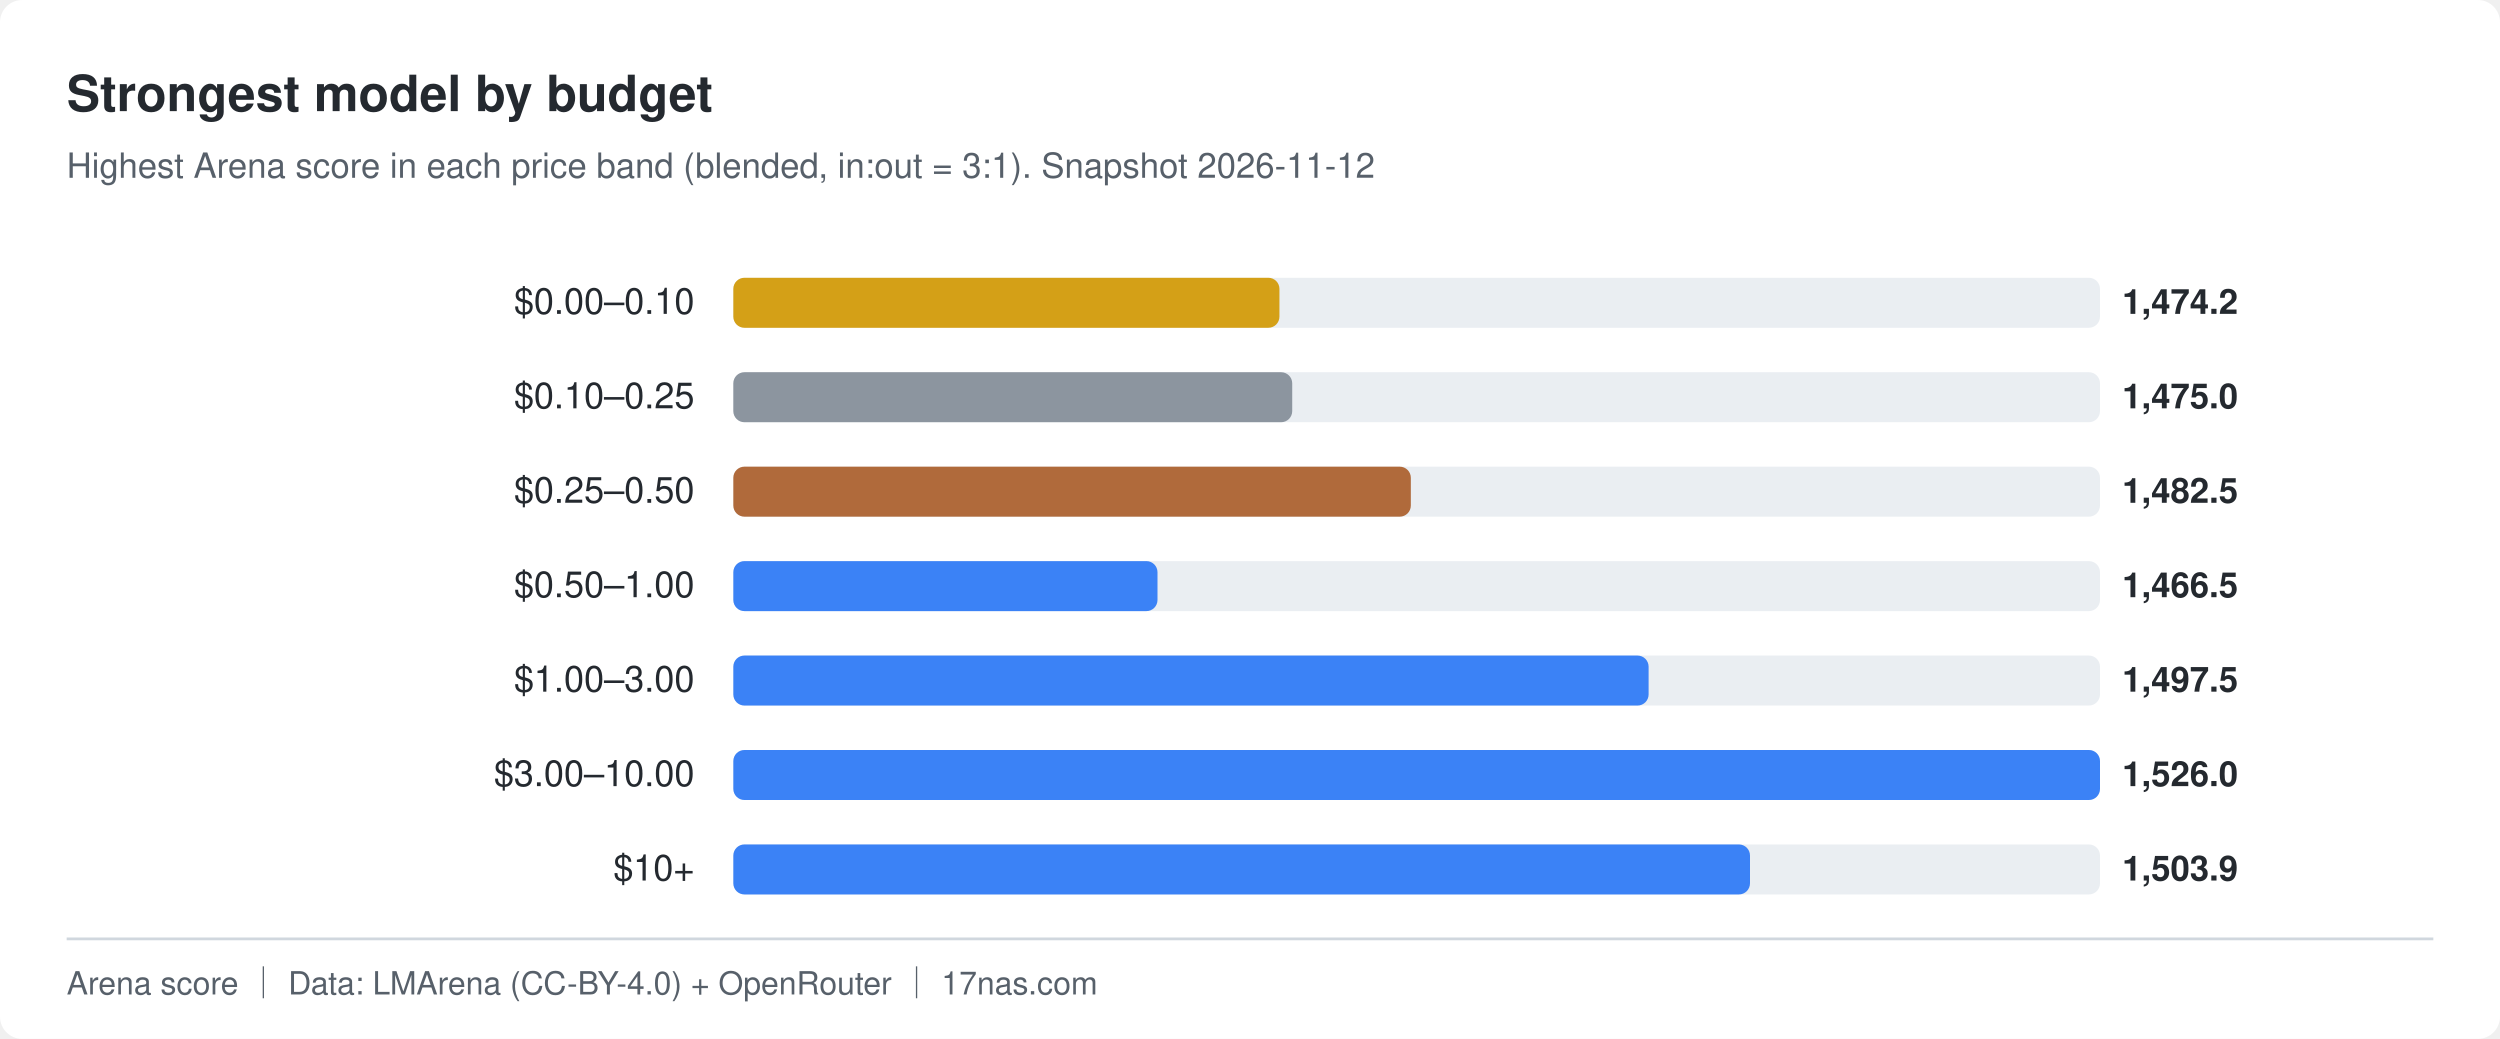
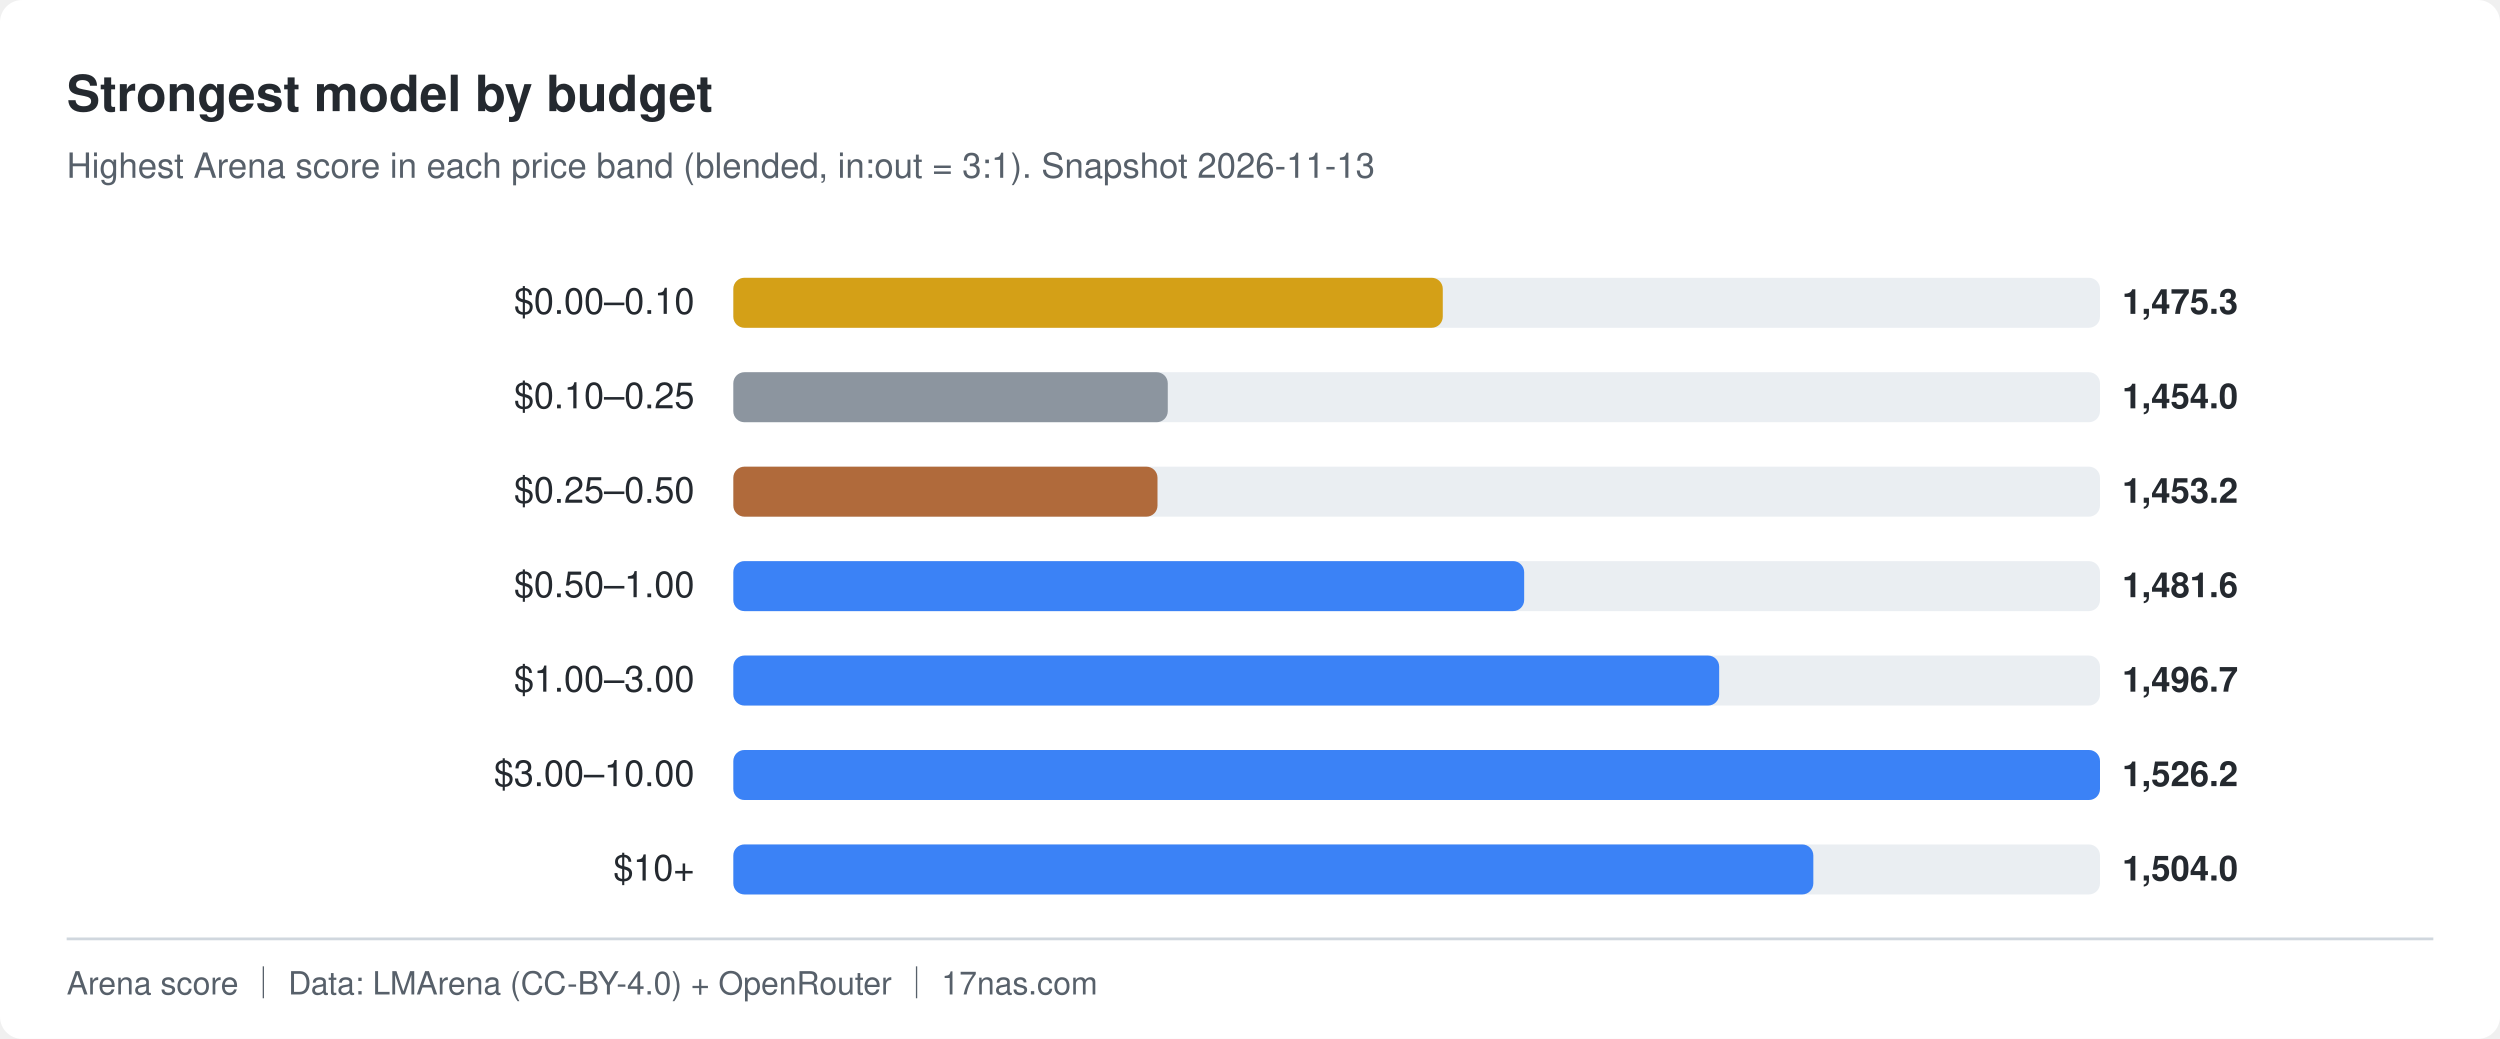
<svg xmlns="http://www.w3.org/2000/svg" width="900" height="374" viewBox="0 0 900 374" role="img" aria-label="Strongest model by budget">
  <style>
    .bg { fill: #ffffff; }
    .fg { fill: #24292f; }
    .muted { fill: #57606a; }
    .track { fill: #eaeef2; }
    .axis { stroke: #d0d7de; }
    @media (prefers-color-scheme: dark) {
      .bg { fill: #0d1117; }
      .fg { fill: #e6edf3; }
      .muted { fill: #8b949e; }
      .track { fill: #21262d; }
      .axis { stroke: #30363d; }
    }
  </style>
  <rect class="bg" x="0" y="0" width="900" height="374" rx="8" />
  <text class="fg" x="24" y="40" font-family="-apple-system,BlinkMacSystemFont,Segoe UI,Helvetica,Arial,sans-serif" font-size="18" font-weight="600">Strongest model by budget</text>
-   <text class="muted" x="24" y="64" font-family="-apple-system,BlinkMacSystemFont,Segoe UI,Helvetica,Arial,sans-serif" font-size="12.5">Highest Arena score in each price band (blended, in:out = 3:1). Snapshot 2026-11-12</text>
+   <text class="muted" x="24" y="64" font-family="-apple-system,BlinkMacSystemFont,Segoe UI,Helvetica,Arial,sans-serif" font-size="12.5">Highest Arena score in each price band (blended, in:out = 3:1). Snapshot 2026-11-13</text>
  <text class="fg" x="250" y="113" text-anchor="end" font-family="-apple-system,BlinkMacSystemFont,Segoe UI,Helvetica,Arial,sans-serif" font-size="13">$0.00–0.10</text>
  <rect class="track" x="264" y="100" width="492" height="18" rx="4" />
-   <rect x="264" y="100" width="196.6" height="18" rx="4" fill="#d4a017" />
-   <text class="fg" x="764" y="113" font-family="-apple-system,BlinkMacSystemFont,Segoe UI,Helvetica,Arial,sans-serif" font-size="12.5" font-weight="600">1,474.2</text>
+   <rect x="264" y="100" width="255.4" height="18" rx="4" fill="#d4a017" />
+   <text class="fg" x="764" y="113" font-family="-apple-system,BlinkMacSystemFont,Segoe UI,Helvetica,Arial,sans-serif" font-size="12.5" font-weight="600">1,475.3</text>
  <text class="fg" x="250" y="147" text-anchor="end" font-family="-apple-system,BlinkMacSystemFont,Segoe UI,Helvetica,Arial,sans-serif" font-size="13">$0.10–0.25</text>
  <rect class="track" x="264" y="134" width="492" height="18" rx="4" />
-   <rect x="264" y="134" width="201.2" height="18" rx="4" fill="#8c959f" />
-   <text class="fg" x="764" y="147" font-family="-apple-system,BlinkMacSystemFont,Segoe UI,Helvetica,Arial,sans-serif" font-size="12.5" font-weight="600">1,475.0</text>
+   <rect x="264" y="134" width="156.4" height="18" rx="4" fill="#8c959f" />
+   <text class="fg" x="764" y="147" font-family="-apple-system,BlinkMacSystemFont,Segoe UI,Helvetica,Arial,sans-serif" font-size="12.5" font-weight="600">1,454.0</text>
  <text class="fg" x="250" y="181" text-anchor="end" font-family="-apple-system,BlinkMacSystemFont,Segoe UI,Helvetica,Arial,sans-serif" font-size="13">$0.25–0.50</text>
  <rect class="track" x="264" y="168" width="492" height="18" rx="4" />
-   <rect x="264" y="168" width="243.9" height="18" rx="4" fill="#b06a3b" />
-   <text class="fg" x="764" y="181" font-family="-apple-system,BlinkMacSystemFont,Segoe UI,Helvetica,Arial,sans-serif" font-size="12.5" font-weight="600">1,482.5</text>
+   <rect x="264" y="168" width="152.7" height="18" rx="4" fill="#b06a3b" />
+   <text class="fg" x="764" y="181" font-family="-apple-system,BlinkMacSystemFont,Segoe UI,Helvetica,Arial,sans-serif" font-size="12.5" font-weight="600">1,453.2</text>
  <text class="fg" x="250" y="215" text-anchor="end" font-family="-apple-system,BlinkMacSystemFont,Segoe UI,Helvetica,Arial,sans-serif" font-size="13">$0.50–1.00</text>
  <rect class="track" x="264" y="202" width="492" height="18" rx="4" />
-   <rect x="264" y="202" width="152.7" height="18" rx="4" fill="#3b82f6" />
-   <text class="fg" x="764" y="215" font-family="-apple-system,BlinkMacSystemFont,Segoe UI,Helvetica,Arial,sans-serif" font-size="12.5" font-weight="600">1,466.5</text>
+   <rect x="264" y="202" width="284.7" height="18" rx="4" fill="#3b82f6" />
+   <text class="fg" x="764" y="215" font-family="-apple-system,BlinkMacSystemFont,Segoe UI,Helvetica,Arial,sans-serif" font-size="12.5" font-weight="600">1,481.6</text>
  <text class="fg" x="250" y="249" text-anchor="end" font-family="-apple-system,BlinkMacSystemFont,Segoe UI,Helvetica,Arial,sans-serif" font-size="13">$1.00–3.00</text>
  <rect class="track" x="264" y="236" width="492" height="18" rx="4" />
-   <rect x="264" y="236" width="329.5" height="18" rx="4" fill="#3b82f6" />
-   <text class="fg" x="764" y="249" font-family="-apple-system,BlinkMacSystemFont,Segoe UI,Helvetica,Arial,sans-serif" font-size="12.5" font-weight="600">1,497.5</text>
+   <rect x="264" y="236" width="354.9" height="18" rx="4" fill="#3b82f6" />
+   <text class="fg" x="764" y="249" font-family="-apple-system,BlinkMacSystemFont,Segoe UI,Helvetica,Arial,sans-serif" font-size="12.5" font-weight="600">1,496.7</text>
  <text class="fg" x="250" y="283" text-anchor="end" font-family="-apple-system,BlinkMacSystemFont,Segoe UI,Helvetica,Arial,sans-serif" font-size="13">$3.00–10.00</text>
  <rect class="track" x="264" y="270" width="492" height="18" rx="4" />
  <rect x="264" y="270" width="492.0" height="18" rx="4" fill="#3b82f6" />
-   <text class="fg" x="764" y="283" font-family="-apple-system,BlinkMacSystemFont,Segoe UI,Helvetica,Arial,sans-serif" font-size="12.5" font-weight="600">1,526.0</text>
+   <text class="fg" x="764" y="283" font-family="-apple-system,BlinkMacSystemFont,Segoe UI,Helvetica,Arial,sans-serif" font-size="12.5" font-weight="600">1,526.2</text>
  <text class="fg" x="250" y="317" text-anchor="end" font-family="-apple-system,BlinkMacSystemFont,Segoe UI,Helvetica,Arial,sans-serif" font-size="13">$10+</text>
  <rect class="track" x="264" y="304" width="492" height="18" rx="4" />
-   <rect x="264" y="304" width="366.0" height="18" rx="4" fill="#3b82f6" />
-   <text class="fg" x="764" y="317" font-family="-apple-system,BlinkMacSystemFont,Segoe UI,Helvetica,Arial,sans-serif" font-size="12.5" font-weight="600">1,503.9</text>
+   <rect x="264" y="304" width="388.8" height="18" rx="4" fill="#3b82f6" />
+   <text class="fg" x="764" y="317" font-family="-apple-system,BlinkMacSystemFont,Segoe UI,Helvetica,Arial,sans-serif" font-size="12.5" font-weight="600">1,504.0</text>
  <line class="axis" x1="24" y1="338" x2="876" y2="338" stroke-width="1" />
  <text class="muted" x="24" y="358" font-family="-apple-system,BlinkMacSystemFont,Segoe UI,Helvetica,Arial,sans-serif" font-size="11.5">Arena score ｜ Data: LMArena (CC-BY-4.0) + OpenRouter ｜ 17nas.com</text>
</svg>
